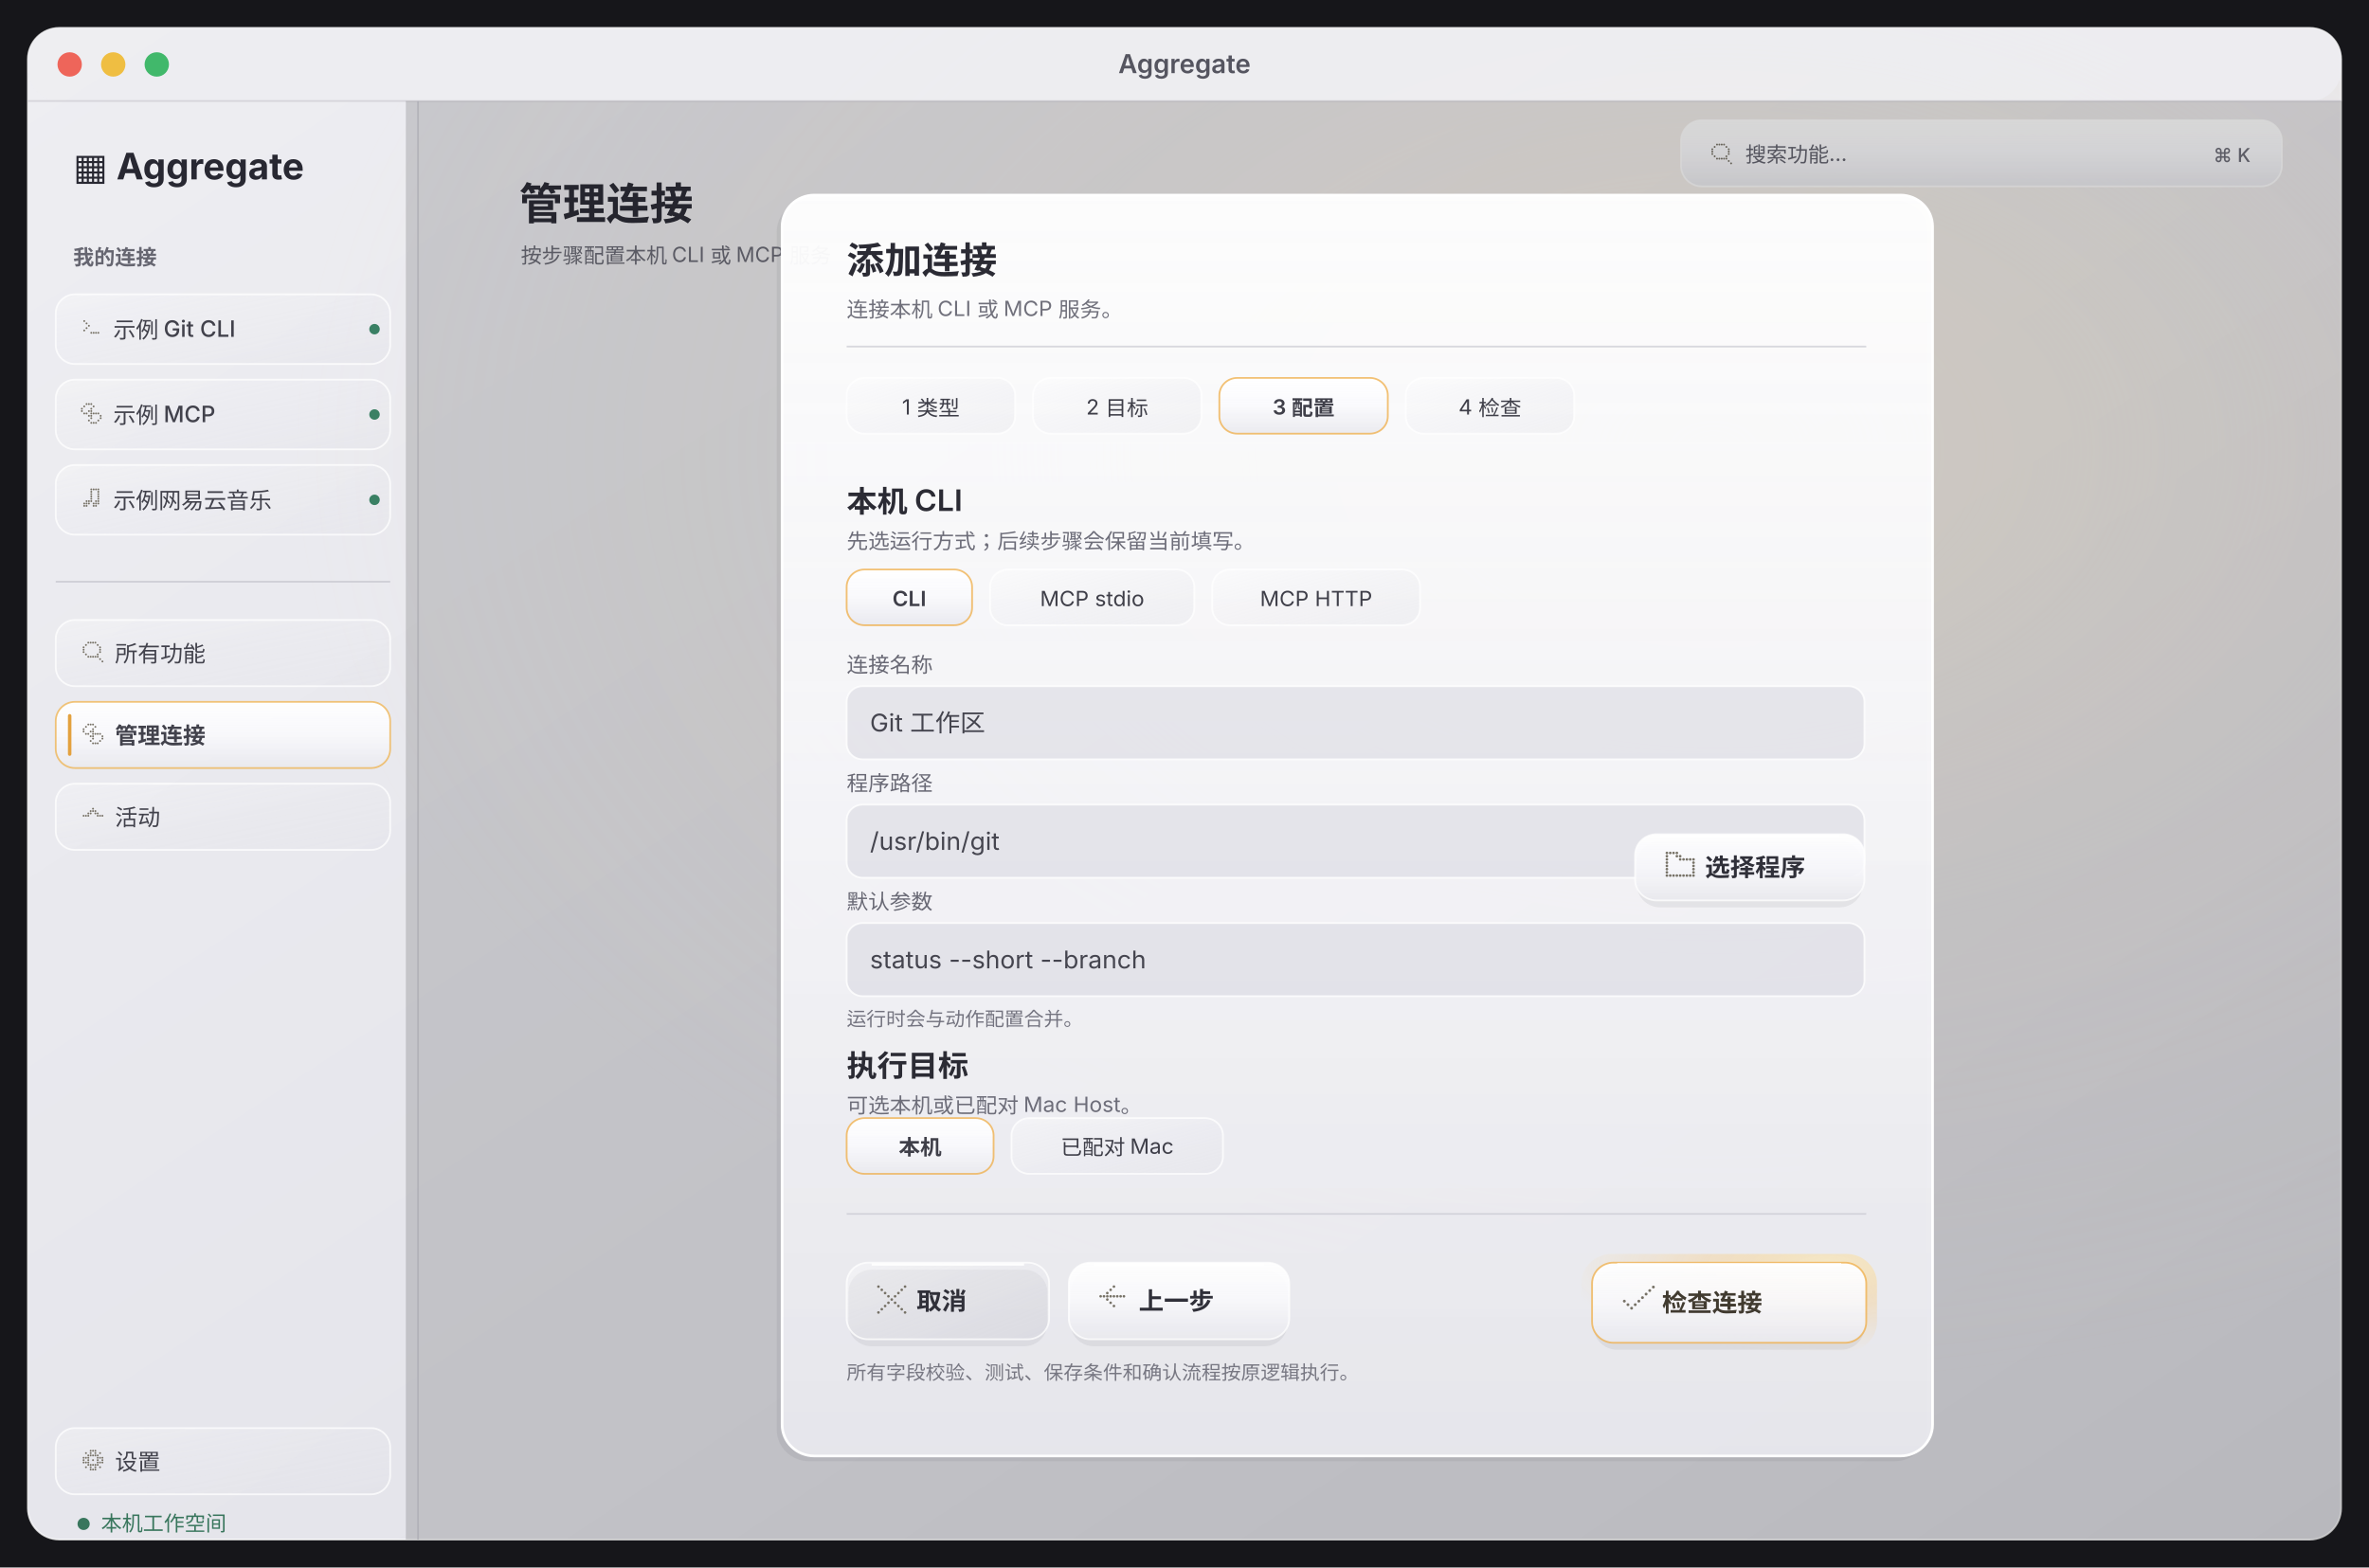
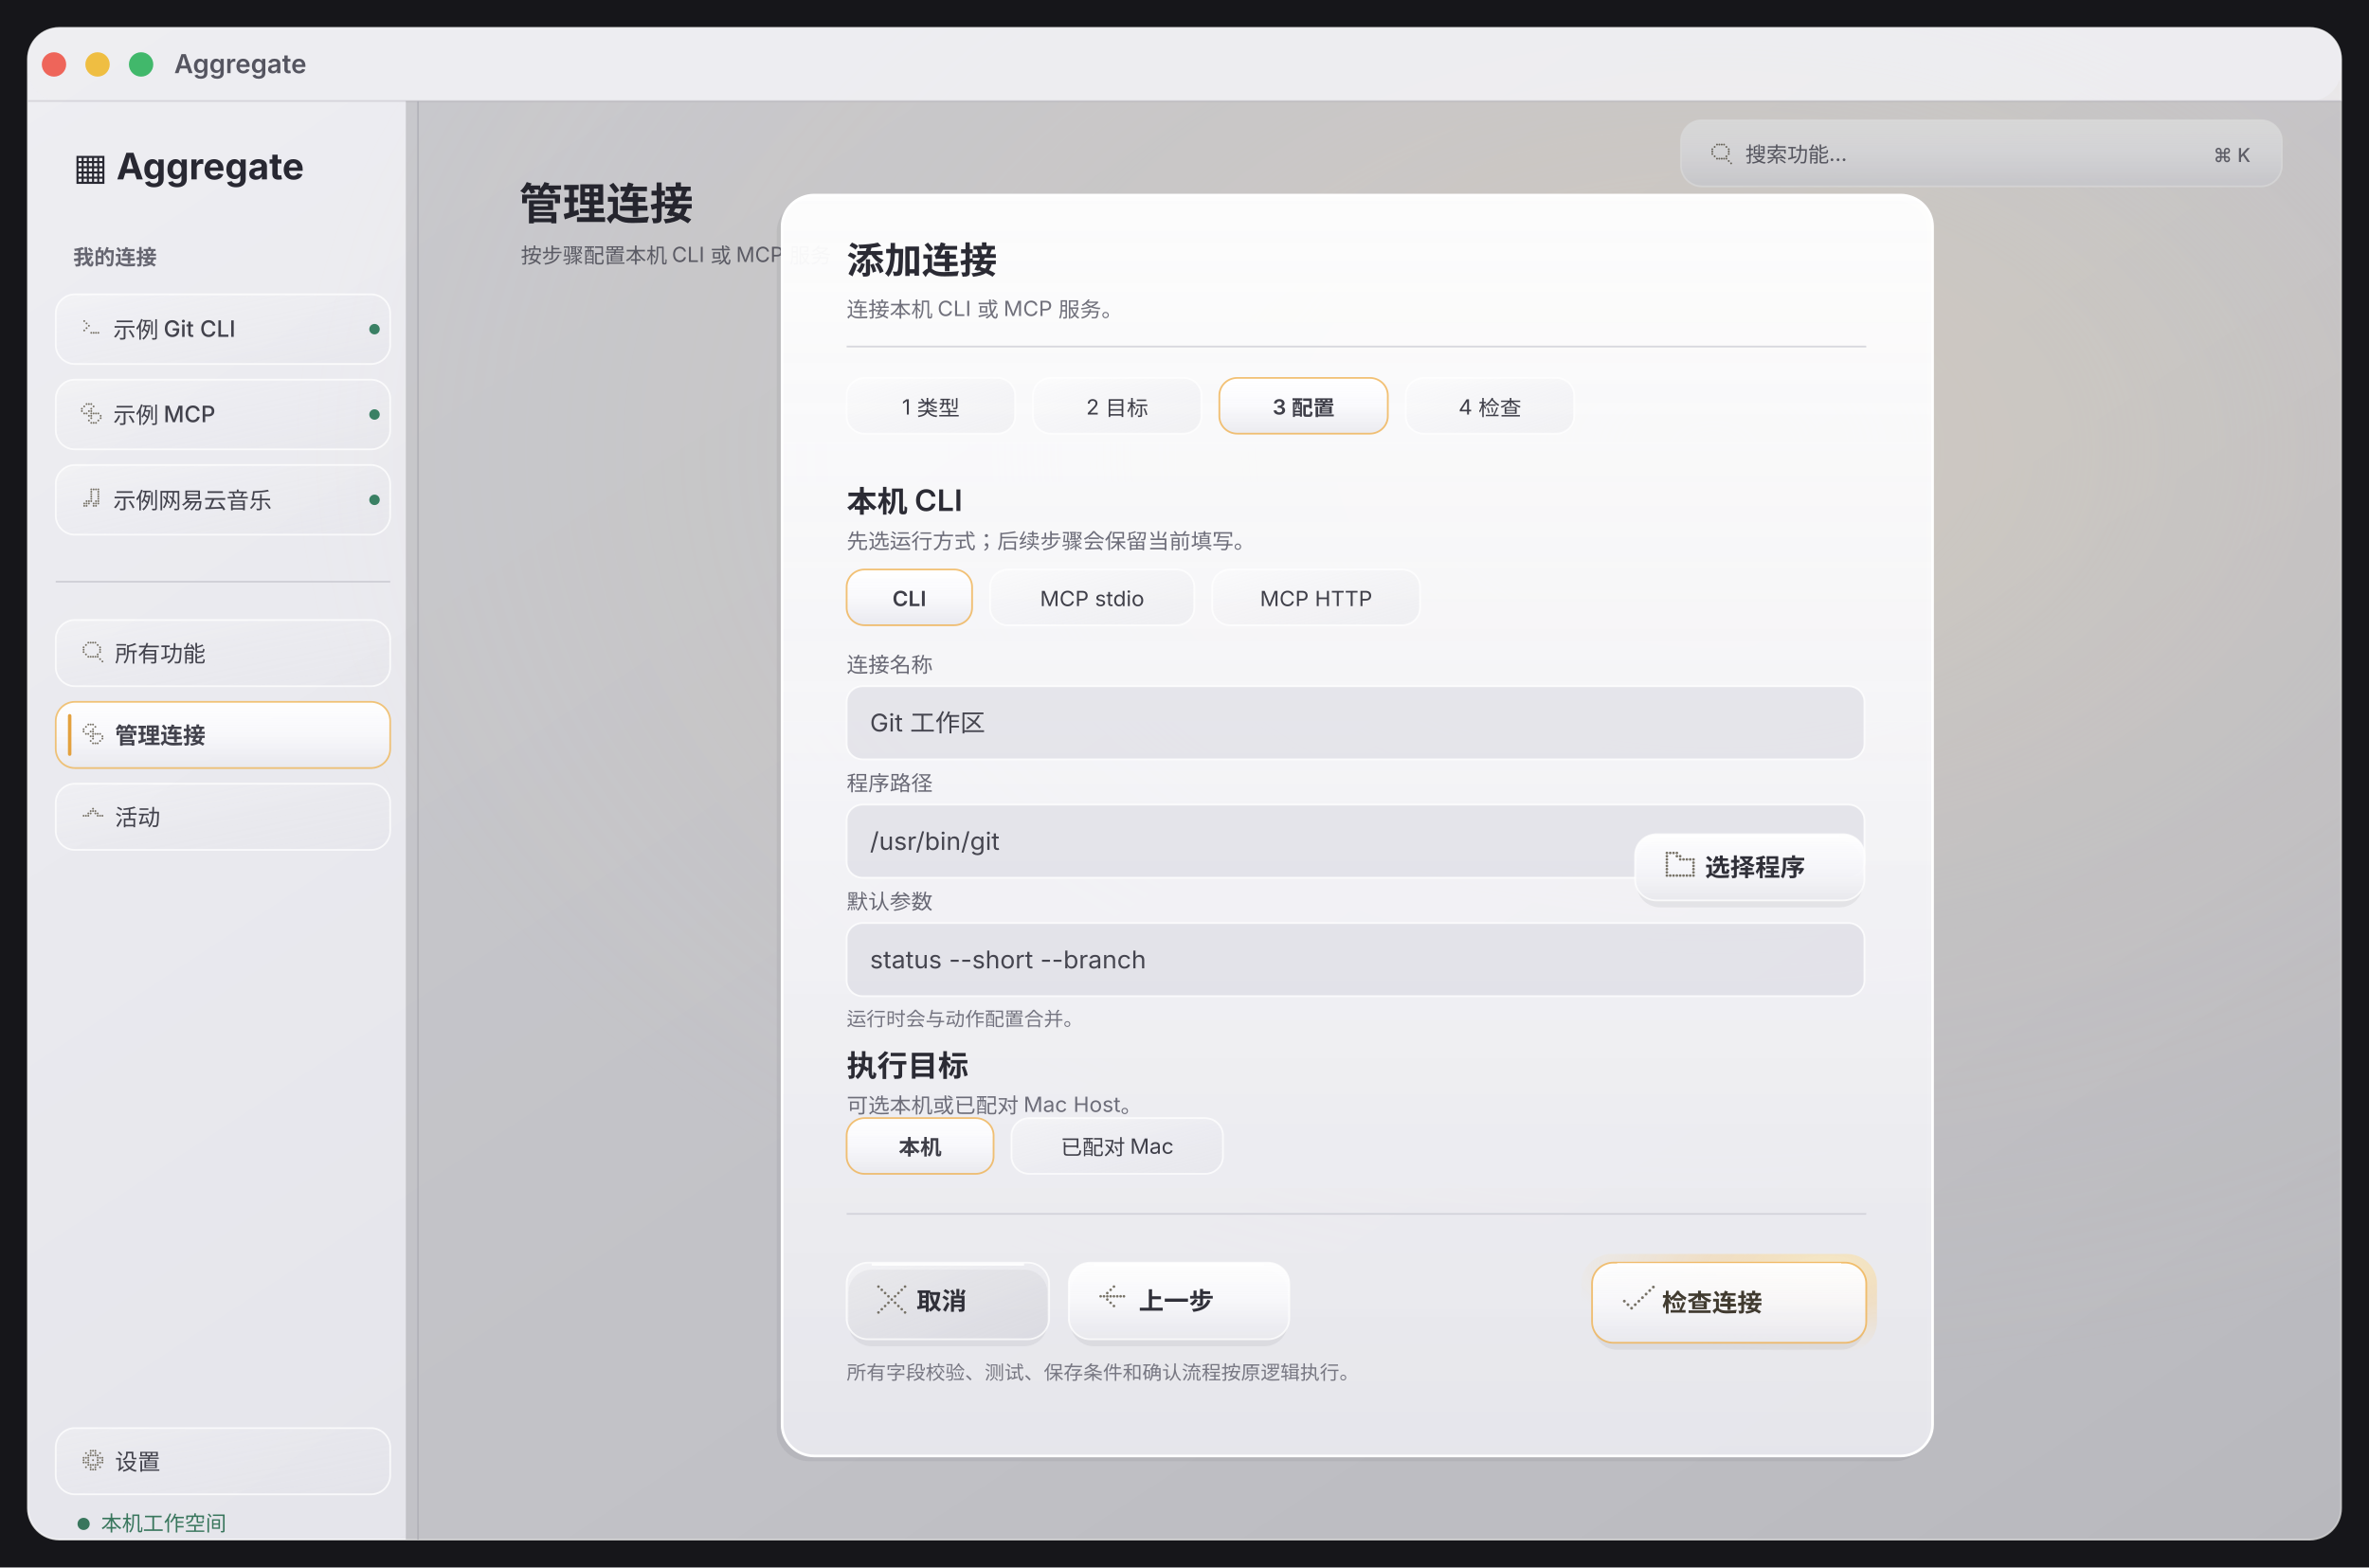
<svg xmlns="http://www.w3.org/2000/svg" width="1360" height="900" viewBox="0 0 1360 900">
  <defs>
    <linearGradient id="scene" x1="0" y1="0" x2="1" y2="1">
      <stop offset="0" stop-color="#eeeeF2" />
      <stop offset=".56" stop-color="#e5e5eb" />
      <stop offset="1" stop-color="#d9d9df" />
    </linearGradient>
    <radialGradient id="sceneWarm" cx=".73" cy=".28" r=".62">
      <stop offset="0" stop-color="#fff4dc" stop-opacity=".58" />
      <stop offset=".52" stop-color="#fff0d8" stop-opacity=".14" />
      <stop offset="1" stop-color="#fff0d8" stop-opacity="0" />
    </radialGradient>
    <linearGradient id="glass" x1="0" y1="0" x2="0" y2="1">
      <stop offset="0" stop-color="#ffffff" stop-opacity=".96" />
      <stop offset=".48" stop-color="#fafafd" stop-opacity=".90" />
      <stop offset="1" stop-color="#e9e9ee" stop-opacity=".94" />
    </linearGradient>
    <linearGradient id="quiet" x1="0" y1="0" x2="1" y2="1">
      <stop offset="0" stop-color="#ffffff" stop-opacity=".40" />
      <stop offset="1" stop-color="#dcdce4" stop-opacity=".28" />
    </linearGradient>
    <radialGradient id="warmGlow" cx=".83" cy=".12" r=".9">
      <stop offset="0" stop-color="#ffe8a5" stop-opacity=".95" />
      <stop offset=".47" stop-color="#ffbd50" stop-opacity=".45" />
      <stop offset="1" stop-color="#ffc65c" stop-opacity="0" />
    </radialGradient>
    <linearGradient id="inset" x1="0" y1="0" x2="0" y2="1">
      <stop offset="0" stop-color="#d1d1da" stop-opacity=".76" />
      <stop offset="1" stop-color="#e2e2e8" stop-opacity=".55" />
    </linearGradient>
    <linearGradient id="album" x1="0" y1="0" x2="1" y2="1">
      <stop offset="0" stop-color="#edc584" />
      <stop offset=".55" stop-color="#d48761" />
      <stop offset="1" stop-color="#806d87" />
    </linearGradient>
    <clipPath id="switchRefClip">
      <rect x="710" y="376" width="380" height="190" rx="14" />
    </clipPath>
  </defs>
  <rect width="1360" height="900" fill="#16161a" />
  <rect x="16" y="16" width="1328" height="868" rx="18" fill="url(#scene)" stroke="#ffffff" stroke-opacity=".75" />
  <rect x="16" y="16" width="1328" height="868" rx="18" fill="url(#sceneWarm)" />
  <rect x="16" y="16" width="1328" height="42" rx="18" fill="#ededf1" fill-opacity=".80" />
  <path d="M16 58H1344" stroke="#cdccd3" stroke-opacity=".72" />
-   <circle cx="40" cy="37" r="7" fill="#ee655a" />
-   <circle cx="65" cy="37" r="7" fill="#efbe42" />
-   <circle cx="90" cy="37" r="7" fill="#41b86b" />
-   <text x="680" y="42" text-anchor="middle" font-family="-apple-system,BlinkMacSystemFont,PingFang SC,sans-serif" font-size="15" font-weight="620" fill="#555560">Aggregate</text>
+   <circle cx="31" cy="37" r="7" fill="#ee655a" />
+   <circle cx="56" cy="37" r="7" fill="#efbe42" />
+   <circle cx="81" cy="37" r="7" fill="#41b86b" />
+   <text x="100" y="42" text-anchor="start" font-family="-apple-system,BlinkMacSystemFont,PingFang SC,sans-serif" font-size="15" font-weight="620" fill="#555560">Aggregate</text>
  <path d="M240 58V884" stroke="#c9c9d2" stroke-opacity=".72" />
  <text x="42" y="103" text-anchor="start" font-family="-apple-system,BlinkMacSystemFont,PingFang SC,sans-serif" font-size="21" font-weight="680" fill="#282832">▦  Aggregate</text>
  <text x="42" y="152" text-anchor="start" font-family="-apple-system,BlinkMacSystemFont,PingFang SC,sans-serif" font-size="12" font-weight="580" fill="#666671">我的连接</text>
  <rect x="32" y="169" width="192" height="40" rx="11" fill="url(#quiet)" fill-opacity="0.75" stroke="#ffffff" stroke-opacity=".75" stroke-width="1" />
  <circle cx="48.35" cy="184.35" r="0.54" fill="#6f695d" fill-opacity=".94" />
  <circle cx="49.70" cy="185.70" r="0.54" fill="#6f695d" fill-opacity=".94" />
  <circle cx="51.05" cy="187.05" r="0.54" fill="#6f695d" fill-opacity=".94" />
  <circle cx="49.70" cy="188.40" r="0.54" fill="#6f695d" fill-opacity=".94" />
  <circle cx="48.35" cy="189.75" r="0.54" fill="#6f695d" fill-opacity=".94" />
  <circle cx="52.40" cy="191.10" r="0.54" fill="#6f695d" fill-opacity=".94" />
  <circle cx="53.75" cy="191.10" r="0.54" fill="#6f695d" fill-opacity=".94" />
  <circle cx="55.10" cy="191.10" r="0.54" fill="#6f695d" fill-opacity=".94" />
  <circle cx="56.45" cy="191.10" r="0.54" fill="#6f695d" fill-opacity=".94" />
  <text x="65" y="194" text-anchor="start" font-family="-apple-system,BlinkMacSystemFont,PingFang SC,sans-serif" font-size="13" font-weight="520" fill="#42424c">示例 Git CLI</text>
  <circle cx="215" cy="189" r="3" fill="#3a8064" />
  <rect x="32" y="218" width="192" height="40" rx="11" fill="url(#quiet)" fill-opacity="0.75" stroke="#ffffff" stroke-opacity=".75" stroke-width="1" />
  <circle cx="49.70" cy="232.00" r="0.54" fill="#6f695d" fill-opacity=".94" />
  <circle cx="51.05" cy="232.00" r="0.54" fill="#6f695d" fill-opacity=".94" />
  <circle cx="52.40" cy="232.00" r="0.54" fill="#6f695d" fill-opacity=".94" />
  <circle cx="48.35" cy="233.35" r="0.54" fill="#6f695d" fill-opacity=".94" />
  <circle cx="53.75" cy="233.35" r="0.54" fill="#6f695d" fill-opacity=".94" />
  <circle cx="47.00" cy="234.70" r="0.54" fill="#6f695d" fill-opacity=".94" />
  <circle cx="52.40" cy="234.70" r="0.54" fill="#6f695d" fill-opacity=".94" />
  <circle cx="47.00" cy="236.05" r="0.54" fill="#6f695d" fill-opacity=".94" />
  <circle cx="51.05" cy="236.05" r="0.54" fill="#6f695d" fill-opacity=".94" />
  <circle cx="52.40" cy="236.05" r="0.54" fill="#6f695d" fill-opacity=".94" />
  <circle cx="48.35" cy="237.40" r="0.54" fill="#6f695d" fill-opacity=".94" />
  <circle cx="49.70" cy="237.40" r="0.54" fill="#6f695d" fill-opacity=".94" />
  <circle cx="52.40" cy="237.40" r="0.54" fill="#6f695d" fill-opacity=".94" />
  <circle cx="53.75" cy="237.40" r="0.54" fill="#6f695d" fill-opacity=".94" />
  <circle cx="55.10" cy="237.40" r="0.54" fill="#6f695d" fill-opacity=".94" />
  <circle cx="56.45" cy="237.40" r="0.54" fill="#6f695d" fill-opacity=".94" />
  <circle cx="51.05" cy="238.75" r="0.54" fill="#6f695d" fill-opacity=".94" />
  <circle cx="52.40" cy="238.75" r="0.54" fill="#6f695d" fill-opacity=".94" />
  <circle cx="57.80" cy="238.75" r="0.54" fill="#6f695d" fill-opacity=".94" />
  <circle cx="52.40" cy="240.10" r="0.54" fill="#6f695d" fill-opacity=".94" />
  <circle cx="57.80" cy="240.10" r="0.54" fill="#6f695d" fill-opacity=".94" />
  <circle cx="51.05" cy="241.45" r="0.54" fill="#6f695d" fill-opacity=".94" />
  <circle cx="56.45" cy="241.45" r="0.54" fill="#6f695d" fill-opacity=".94" />
  <circle cx="52.40" cy="242.80" r="0.54" fill="#6f695d" fill-opacity=".94" />
  <circle cx="53.75" cy="242.80" r="0.54" fill="#6f695d" fill-opacity=".94" />
  <circle cx="55.10" cy="242.80" r="0.54" fill="#6f695d" fill-opacity=".94" />
  <text x="65" y="243" text-anchor="start" font-family="-apple-system,BlinkMacSystemFont,PingFang SC,sans-serif" font-size="13" font-weight="520" fill="#42424c">示例 MCP</text>
  <circle cx="215" cy="238" r="3" fill="#3a8064" />
  <rect x="32" y="267" width="192" height="40" rx="11" fill="url(#quiet)" fill-opacity="0.75" stroke="#ffffff" stroke-opacity=".75" stroke-width="1" />
  <circle cx="52.40" cy="281.00" r="0.54" fill="#6f695d" fill-opacity=".94" />
  <circle cx="53.75" cy="281.00" r="0.54" fill="#6f695d" fill-opacity=".94" />
  <circle cx="55.10" cy="281.00" r="0.54" fill="#6f695d" fill-opacity=".94" />
  <circle cx="56.45" cy="281.00" r="0.54" fill="#6f695d" fill-opacity=".94" />
  <circle cx="52.40" cy="282.35" r="0.54" fill="#6f695d" fill-opacity=".94" />
  <circle cx="56.45" cy="282.35" r="0.54" fill="#6f695d" fill-opacity=".94" />
  <circle cx="52.40" cy="283.70" r="0.54" fill="#6f695d" fill-opacity=".94" />
  <circle cx="56.45" cy="283.70" r="0.54" fill="#6f695d" fill-opacity=".94" />
  <circle cx="52.40" cy="285.05" r="0.54" fill="#6f695d" fill-opacity=".94" />
  <circle cx="56.45" cy="285.05" r="0.54" fill="#6f695d" fill-opacity=".94" />
  <circle cx="52.40" cy="286.40" r="0.54" fill="#6f695d" fill-opacity=".94" />
  <circle cx="56.45" cy="286.40" r="0.54" fill="#6f695d" fill-opacity=".94" />
  <circle cx="49.70" cy="287.75" r="0.54" fill="#6f695d" fill-opacity=".94" />
  <circle cx="51.05" cy="287.75" r="0.54" fill="#6f695d" fill-opacity=".94" />
  <circle cx="52.40" cy="287.75" r="0.54" fill="#6f695d" fill-opacity=".94" />
  <circle cx="55.10" cy="287.75" r="0.54" fill="#6f695d" fill-opacity=".94" />
  <circle cx="56.45" cy="287.75" r="0.54" fill="#6f695d" fill-opacity=".94" />
  <circle cx="48.35" cy="289.10" r="0.54" fill="#6f695d" fill-opacity=".94" />
  <circle cx="49.70" cy="289.10" r="0.54" fill="#6f695d" fill-opacity=".94" />
  <circle cx="51.05" cy="289.10" r="0.54" fill="#6f695d" fill-opacity=".94" />
  <circle cx="53.75" cy="289.10" r="0.54" fill="#6f695d" fill-opacity=".94" />
  <circle cx="55.10" cy="289.10" r="0.54" fill="#6f695d" fill-opacity=".94" />
  <circle cx="56.45" cy="289.10" r="0.54" fill="#6f695d" fill-opacity=".94" />
  <circle cx="48.35" cy="290.45" r="0.54" fill="#6f695d" fill-opacity=".94" />
  <circle cx="49.70" cy="290.45" r="0.54" fill="#6f695d" fill-opacity=".94" />
  <circle cx="53.75" cy="290.45" r="0.54" fill="#6f695d" fill-opacity=".94" />
  <circle cx="55.10" cy="290.45" r="0.54" fill="#6f695d" fill-opacity=".94" />
  <text x="65" y="292" text-anchor="start" font-family="-apple-system,BlinkMacSystemFont,PingFang SC,sans-serif" font-size="13" font-weight="520" fill="#42424c">示例网易云音乐</text>
  <circle cx="215" cy="287" r="3" fill="#3a8064" />
  <path d="M32 334H224" stroke="#c6c6cf" stroke-opacity=".8" />
  <rect x="32" y="356" width="192" height="38" rx="11" fill="url(#quiet)" fill-opacity="0.6" stroke="#ffffff" stroke-opacity=".75" stroke-width="1" />
  <circle cx="50.70" cy="369.00" r="0.54" fill="#6f695d" fill-opacity=".94" />
  <circle cx="52.05" cy="369.00" r="0.54" fill="#6f695d" fill-opacity=".94" />
  <circle cx="53.40" cy="369.00" r="0.54" fill="#6f695d" fill-opacity=".94" />
  <circle cx="54.75" cy="369.00" r="0.54" fill="#6f695d" fill-opacity=".94" />
  <circle cx="49.35" cy="370.35" r="0.54" fill="#6f695d" fill-opacity=".94" />
  <circle cx="56.10" cy="370.35" r="0.54" fill="#6f695d" fill-opacity=".94" />
  <circle cx="48.00" cy="371.70" r="0.54" fill="#6f695d" fill-opacity=".94" />
  <circle cx="57.45" cy="371.70" r="0.54" fill="#6f695d" fill-opacity=".94" />
  <circle cx="48.00" cy="373.05" r="0.54" fill="#6f695d" fill-opacity=".94" />
  <circle cx="57.45" cy="373.05" r="0.54" fill="#6f695d" fill-opacity=".94" />
  <circle cx="48.00" cy="374.40" r="0.54" fill="#6f695d" fill-opacity=".94" />
  <circle cx="57.45" cy="374.40" r="0.54" fill="#6f695d" fill-opacity=".94" />
  <circle cx="49.35" cy="375.75" r="0.54" fill="#6f695d" fill-opacity=".94" />
  <circle cx="56.10" cy="375.75" r="0.54" fill="#6f695d" fill-opacity=".94" />
  <circle cx="50.70" cy="377.10" r="0.54" fill="#6f695d" fill-opacity=".94" />
  <circle cx="52.05" cy="377.10" r="0.54" fill="#6f695d" fill-opacity=".94" />
  <circle cx="53.40" cy="377.10" r="0.54" fill="#6f695d" fill-opacity=".94" />
  <circle cx="54.75" cy="377.10" r="0.54" fill="#6f695d" fill-opacity=".94" />
  <circle cx="56.10" cy="377.10" r="0.54" fill="#6f695d" fill-opacity=".94" />
  <circle cx="57.45" cy="378.45" r="0.54" fill="#6f695d" fill-opacity=".94" />
  <circle cx="58.80" cy="379.80" r="0.54" fill="#6f695d" fill-opacity=".94" />
  <text x="66" y="380" text-anchor="start" font-family="-apple-system,BlinkMacSystemFont,PingFang SC,sans-serif" font-size="13" font-weight="450" fill="#42424c">所有功能</text>
  <rect x="32" y="403" width="192" height="38" rx="11" fill="url(#glass)" fill-opacity="1" stroke="#efb24f" stroke-opacity=".75" stroke-width="1" />
  <rect x="39" y="410" width="2" height="24" rx="1" fill="#e3a13e" />
  <circle cx="50.70" cy="416.00" r="0.54" fill="#6f695d" fill-opacity=".94" />
  <circle cx="52.05" cy="416.00" r="0.54" fill="#6f695d" fill-opacity=".94" />
  <circle cx="53.40" cy="416.00" r="0.54" fill="#6f695d" fill-opacity=".94" />
  <circle cx="49.35" cy="417.35" r="0.54" fill="#6f695d" fill-opacity=".94" />
  <circle cx="54.75" cy="417.35" r="0.54" fill="#6f695d" fill-opacity=".94" />
  <circle cx="48.00" cy="418.70" r="0.54" fill="#6f695d" fill-opacity=".94" />
  <circle cx="53.40" cy="418.70" r="0.54" fill="#6f695d" fill-opacity=".94" />
  <circle cx="48.00" cy="420.05" r="0.54" fill="#6f695d" fill-opacity=".94" />
  <circle cx="52.05" cy="420.05" r="0.54" fill="#6f695d" fill-opacity=".94" />
  <circle cx="53.40" cy="420.05" r="0.54" fill="#6f695d" fill-opacity=".94" />
  <circle cx="49.35" cy="421.40" r="0.54" fill="#6f695d" fill-opacity=".94" />
  <circle cx="50.70" cy="421.40" r="0.54" fill="#6f695d" fill-opacity=".94" />
  <circle cx="53.40" cy="421.40" r="0.54" fill="#6f695d" fill-opacity=".94" />
  <circle cx="54.75" cy="421.40" r="0.54" fill="#6f695d" fill-opacity=".94" />
  <circle cx="56.10" cy="421.40" r="0.54" fill="#6f695d" fill-opacity=".94" />
  <circle cx="57.45" cy="421.40" r="0.54" fill="#6f695d" fill-opacity=".94" />
  <circle cx="52.05" cy="422.75" r="0.54" fill="#6f695d" fill-opacity=".94" />
  <circle cx="53.40" cy="422.75" r="0.54" fill="#6f695d" fill-opacity=".94" />
  <circle cx="58.80" cy="422.75" r="0.54" fill="#6f695d" fill-opacity=".94" />
  <circle cx="53.40" cy="424.10" r="0.54" fill="#6f695d" fill-opacity=".94" />
  <circle cx="58.80" cy="424.10" r="0.54" fill="#6f695d" fill-opacity=".94" />
  <circle cx="52.05" cy="425.45" r="0.54" fill="#6f695d" fill-opacity=".94" />
  <circle cx="57.45" cy="425.45" r="0.54" fill="#6f695d" fill-opacity=".94" />
  <circle cx="53.40" cy="426.80" r="0.54" fill="#6f695d" fill-opacity=".94" />
  <circle cx="54.75" cy="426.80" r="0.54" fill="#6f695d" fill-opacity=".94" />
  <circle cx="56.10" cy="426.80" r="0.54" fill="#6f695d" fill-opacity=".94" />
  <text x="66" y="427" text-anchor="start" font-family="-apple-system,BlinkMacSystemFont,PingFang SC,sans-serif" font-size="13" font-weight="550" fill="#42424c">管理连接</text>
  <rect x="32" y="450" width="192" height="38" rx="11" fill="url(#quiet)" fill-opacity="0.6" stroke="#ffffff" stroke-opacity=".75" stroke-width="1" />
  <circle cx="53.40" cy="464.35" r="0.54" fill="#6f695d" fill-opacity=".94" />
  <circle cx="52.05" cy="465.70" r="0.54" fill="#6f695d" fill-opacity=".94" />
  <circle cx="53.40" cy="465.70" r="0.54" fill="#6f695d" fill-opacity=".94" />
  <circle cx="54.75" cy="465.70" r="0.54" fill="#6f695d" fill-opacity=".94" />
  <circle cx="50.70" cy="467.05" r="0.54" fill="#6f695d" fill-opacity=".94" />
  <circle cx="52.05" cy="467.05" r="0.54" fill="#6f695d" fill-opacity=".94" />
  <circle cx="54.75" cy="467.05" r="0.54" fill="#6f695d" fill-opacity=".94" />
  <circle cx="56.10" cy="467.05" r="0.54" fill="#6f695d" fill-opacity=".94" />
  <circle cx="48.00" cy="468.40" r="0.54" fill="#6f695d" fill-opacity=".94" />
  <circle cx="49.35" cy="468.40" r="0.54" fill="#6f695d" fill-opacity=".94" />
  <circle cx="50.70" cy="468.40" r="0.54" fill="#6f695d" fill-opacity=".94" />
  <circle cx="56.10" cy="468.40" r="0.54" fill="#6f695d" fill-opacity=".94" />
  <circle cx="57.45" cy="468.40" r="0.54" fill="#6f695d" fill-opacity=".94" />
  <circle cx="58.80" cy="468.40" r="0.54" fill="#6f695d" fill-opacity=".94" />
  <text x="66" y="474" text-anchor="start" font-family="-apple-system,BlinkMacSystemFont,PingFang SC,sans-serif" font-size="13" font-weight="450" fill="#42424c">活动</text>
  <rect x="32" y="820" width="192" height="38" rx="11" fill="url(#quiet)" fill-opacity="0.6" stroke="#ffffff" stroke-opacity=".75" stroke-width="1" />
  <circle cx="52.05" cy="833.00" r="0.54" fill="#6f695d" fill-opacity=".94" />
  <circle cx="53.40" cy="833.00" r="0.54" fill="#6f695d" fill-opacity=".94" />
  <circle cx="54.75" cy="833.00" r="0.54" fill="#6f695d" fill-opacity=".94" />
  <circle cx="49.35" cy="834.35" r="0.54" fill="#6f695d" fill-opacity=".94" />
  <circle cx="52.05" cy="834.35" r="0.54" fill="#6f695d" fill-opacity=".94" />
  <circle cx="54.75" cy="834.35" r="0.54" fill="#6f695d" fill-opacity=".94" />
  <circle cx="57.45" cy="834.35" r="0.54" fill="#6f695d" fill-opacity=".94" />
  <circle cx="50.70" cy="835.70" r="0.54" fill="#6f695d" fill-opacity=".94" />
  <circle cx="52.05" cy="835.70" r="0.54" fill="#6f695d" fill-opacity=".94" />
  <circle cx="53.40" cy="835.70" r="0.54" fill="#6f695d" fill-opacity=".94" />
  <circle cx="54.75" cy="835.70" r="0.54" fill="#6f695d" fill-opacity=".94" />
  <circle cx="56.10" cy="835.70" r="0.54" fill="#6f695d" fill-opacity=".94" />
  <circle cx="48.00" cy="837.05" r="0.54" fill="#6f695d" fill-opacity=".94" />
  <circle cx="49.35" cy="837.05" r="0.54" fill="#6f695d" fill-opacity=".94" />
  <circle cx="50.70" cy="837.05" r="0.54" fill="#6f695d" fill-opacity=".94" />
  <circle cx="56.10" cy="837.05" r="0.54" fill="#6f695d" fill-opacity=".94" />
  <circle cx="57.45" cy="837.05" r="0.54" fill="#6f695d" fill-opacity=".94" />
  <circle cx="58.80" cy="837.05" r="0.54" fill="#6f695d" fill-opacity=".94" />
  <circle cx="48.00" cy="838.40" r="0.54" fill="#6f695d" fill-opacity=".94" />
  <circle cx="50.70" cy="838.40" r="0.54" fill="#6f695d" fill-opacity=".94" />
  <circle cx="53.40" cy="838.40" r="0.54" fill="#6f695d" fill-opacity=".94" />
  <circle cx="56.10" cy="838.40" r="0.54" fill="#6f695d" fill-opacity=".94" />
  <circle cx="58.80" cy="838.40" r="0.54" fill="#6f695d" fill-opacity=".94" />
  <circle cx="48.00" cy="839.75" r="0.54" fill="#6f695d" fill-opacity=".94" />
  <circle cx="49.35" cy="839.75" r="0.54" fill="#6f695d" fill-opacity=".94" />
  <circle cx="50.70" cy="839.75" r="0.54" fill="#6f695d" fill-opacity=".94" />
  <circle cx="56.10" cy="839.75" r="0.54" fill="#6f695d" fill-opacity=".94" />
  <circle cx="57.45" cy="839.75" r="0.54" fill="#6f695d" fill-opacity=".94" />
  <circle cx="58.80" cy="839.75" r="0.54" fill="#6f695d" fill-opacity=".94" />
  <circle cx="50.70" cy="841.10" r="0.54" fill="#6f695d" fill-opacity=".94" />
  <circle cx="52.05" cy="841.10" r="0.54" fill="#6f695d" fill-opacity=".94" />
  <circle cx="53.40" cy="841.10" r="0.54" fill="#6f695d" fill-opacity=".94" />
  <circle cx="54.75" cy="841.10" r="0.54" fill="#6f695d" fill-opacity=".94" />
  <circle cx="56.10" cy="841.10" r="0.54" fill="#6f695d" fill-opacity=".94" />
  <circle cx="49.35" cy="842.45" r="0.54" fill="#6f695d" fill-opacity=".94" />
  <circle cx="52.05" cy="842.45" r="0.54" fill="#6f695d" fill-opacity=".94" />
  <circle cx="54.75" cy="842.45" r="0.54" fill="#6f695d" fill-opacity=".94" />
  <circle cx="57.45" cy="842.45" r="0.54" fill="#6f695d" fill-opacity=".94" />
  <circle cx="52.05" cy="843.80" r="0.54" fill="#6f695d" fill-opacity=".94" />
  <circle cx="53.40" cy="843.80" r="0.54" fill="#6f695d" fill-opacity=".94" />
  <circle cx="54.75" cy="843.80" r="0.54" fill="#6f695d" fill-opacity=".94" />
  <text x="66" y="844" text-anchor="start" font-family="-apple-system,BlinkMacSystemFont,PingFang SC,sans-serif" font-size="13" font-weight="450" fill="#42424c">设置</text>
  <circle cx="48" cy="875" r="3.5" fill="#39765d" />
  <text x="58" y="879" text-anchor="start" font-family="-apple-system,BlinkMacSystemFont,PingFang SC,sans-serif" font-size="12" font-weight="540" fill="#39765d">本机工作空间</text>
  <rect x="965" y="69" width="345" height="38" rx="12" fill="url(#glass)" fill-opacity="1" stroke="#ffffff" stroke-opacity=".75" stroke-width="1" />
  <circle cx="985.70" cy="83.00" r="0.54" fill="#6f695d" fill-opacity=".94" />
  <circle cx="987.05" cy="83.00" r="0.54" fill="#6f695d" fill-opacity=".94" />
  <circle cx="988.40" cy="83.00" r="0.54" fill="#6f695d" fill-opacity=".94" />
  <circle cx="989.75" cy="83.00" r="0.54" fill="#6f695d" fill-opacity=".94" />
  <circle cx="984.35" cy="84.35" r="0.54" fill="#6f695d" fill-opacity=".94" />
  <circle cx="991.10" cy="84.35" r="0.54" fill="#6f695d" fill-opacity=".94" />
  <circle cx="983.00" cy="85.70" r="0.54" fill="#6f695d" fill-opacity=".94" />
  <circle cx="992.45" cy="85.70" r="0.54" fill="#6f695d" fill-opacity=".94" />
  <circle cx="983.00" cy="87.05" r="0.54" fill="#6f695d" fill-opacity=".94" />
  <circle cx="992.45" cy="87.05" r="0.54" fill="#6f695d" fill-opacity=".94" />
  <circle cx="983.00" cy="88.40" r="0.54" fill="#6f695d" fill-opacity=".94" />
  <circle cx="992.45" cy="88.40" r="0.54" fill="#6f695d" fill-opacity=".94" />
  <circle cx="984.35" cy="89.75" r="0.54" fill="#6f695d" fill-opacity=".94" />
  <circle cx="991.10" cy="89.75" r="0.54" fill="#6f695d" fill-opacity=".94" />
  <circle cx="985.70" cy="91.10" r="0.54" fill="#6f695d" fill-opacity=".94" />
  <circle cx="987.05" cy="91.10" r="0.54" fill="#6f695d" fill-opacity=".94" />
  <circle cx="988.40" cy="91.10" r="0.54" fill="#6f695d" fill-opacity=".94" />
  <circle cx="989.75" cy="91.10" r="0.54" fill="#6f695d" fill-opacity=".94" />
  <circle cx="991.10" cy="91.10" r="0.54" fill="#6f695d" fill-opacity=".94" />
  <circle cx="992.45" cy="92.45" r="0.54" fill="#6f695d" fill-opacity=".94" />
  <circle cx="993.80" cy="93.80" r="0.54" fill="#6f695d" fill-opacity=".94" />
  <text x="1002" y="93" text-anchor="start" font-family="-apple-system,BlinkMacSystemFont,PingFang SC,sans-serif" font-size="12" font-weight="420" fill="#62626d">搜索功能…</text>
  <text x="1292" y="93" text-anchor="end" font-family="-apple-system,BlinkMacSystemFont,PingFang SC,sans-serif" font-size="11" font-weight="500" fill="#6a6a75">⌘ K</text>
  <text x="298" y="126" text-anchor="start" font-family="-apple-system,BlinkMacSystemFont,PingFang SC,sans-serif" font-size="25" font-weight="680" fill="#282832">管理连接</text>
  <text x="299" y="151" text-anchor="start" font-family="-apple-system,BlinkMacSystemFont,PingFang SC,sans-serif" font-size="12" font-weight="420" fill="#686873">按步骤配置本机 CLI 或 MCP 服务</text>
  <g transform="matrix(1.028713 0 0 1 -37.574 0)">
    <rect x="263" y="58" width="1081" height="826" fill="#18181d" fill-opacity=".17" />
    <rect x="470" y="115" width="642" height="724" rx="18" fill="#686570" fill-opacity=".12" />
    <rect x="473" y="112" width="642" height="724" rx="18" fill="url(#glass)" stroke="#ffffff" stroke-width="1.5" />
    <text x="509" y="157" text-anchor="start" font-family="-apple-system,BlinkMacSystemFont,PingFang SC,sans-serif" font-size="21" font-weight="660" fill="#2b2b34">添加连接</text>
    <text x="509" y="182" text-anchor="start" font-family="-apple-system,BlinkMacSystemFont,PingFang SC,sans-serif" font-size="12" font-weight="420" fill="#70707b">连接本机 CLI 或 MCP 服务。</text>
    <path d="M509 199H1078" fill="none" stroke="#c9c9d2" stroke-opacity=".7" stroke-width="1" />
    <rect x="509" y="217" width="94" height="32" rx="10" fill="url(#quiet)" fill-opacity="1" stroke="#ffffff" stroke-opacity=".75" stroke-width="1" />
    <text x="556.0" y="238" text-anchor="middle" font-family="-apple-system,BlinkMacSystemFont,PingFang SC,sans-serif" font-size="12" font-weight="430" fill="#3f3f49">1  类型</text>
    <rect x="613" y="217" width="94" height="32" rx="10" fill="url(#quiet)" fill-opacity="1" stroke="#ffffff" stroke-opacity=".75" stroke-width="1" />
    <text x="660.0" y="238" text-anchor="middle" font-family="-apple-system,BlinkMacSystemFont,PingFang SC,sans-serif" font-size="12" font-weight="430" fill="#3f3f49">2  目标</text>
    <rect x="717" y="217" width="94" height="32" rx="10" fill="url(#glass)" fill-opacity="1" stroke="#efad49" stroke-opacity=".75" stroke-width="1" />
    <text x="764.0" y="238" text-anchor="middle" font-family="-apple-system,BlinkMacSystemFont,PingFang SC,sans-serif" font-size="12" font-weight="570" fill="#3f3f49">3  配置</text>
    <rect x="821" y="217" width="94" height="32" rx="10" fill="url(#quiet)" fill-opacity="1" stroke="#ffffff" stroke-opacity=".75" stroke-width="1" />
    <text x="868.0" y="238" text-anchor="middle" font-family="-apple-system,BlinkMacSystemFont,PingFang SC,sans-serif" font-size="12" font-weight="430" fill="#3f3f49">4  检查</text>
    <text x="509" y="294" text-anchor="start" font-family="-apple-system,BlinkMacSystemFont,PingFang SC,sans-serif" font-size="17" font-weight="640" fill="#2b2b34">本机 CLI</text>
    <text x="509" y="315" text-anchor="start" font-family="-apple-system,BlinkMacSystemFont,PingFang SC,sans-serif" font-size="12" font-weight="400" fill="#6d6d79">先选运行方式；后续步骤会保留当前填写。</text>
    <rect x="509" y="327" width="70" height="32" rx="10" fill="url(#glass)" fill-opacity="1" stroke="#efad49" stroke-opacity=".75" stroke-width="1" />
    <text x="544.0" y="348" text-anchor="middle" font-family="-apple-system,BlinkMacSystemFont,PingFang SC,sans-serif" font-size="12" font-weight="570" fill="#3f3f49">CLI</text>
    <rect x="589" y="327" width="114" height="32" rx="10" fill="url(#quiet)" fill-opacity="1" stroke="#ffffff" stroke-opacity=".75" stroke-width="1" />
    <text x="646.0" y="348" text-anchor="middle" font-family="-apple-system,BlinkMacSystemFont,PingFang SC,sans-serif" font-size="12" font-weight="430" fill="#3f3f49">MCP stdio</text>
    <rect x="713" y="327" width="116" height="32" rx="10" fill="url(#quiet)" fill-opacity="1" stroke="#ffffff" stroke-opacity=".75" stroke-width="1" />
    <text x="771.0" y="348" text-anchor="middle" font-family="-apple-system,BlinkMacSystemFont,PingFang SC,sans-serif" font-size="12" font-weight="430" fill="#3f3f49">MCP HTTP</text>
    <text x="509" y="386" text-anchor="start" font-family="-apple-system,BlinkMacSystemFont,PingFang SC,sans-serif" font-size="12" font-weight="520" fill="#696975">连接名称</text>
    <rect x="509" y="394" width="568" height="42" rx="9" fill="#d9d9e1" fill-opacity=".56" stroke="#ffffff" stroke-opacity=".8" />
    <text x="522" y="420.0" text-anchor="start" font-family="-apple-system,BlinkMacSystemFont,PingFang SC,sans-serif" font-size="14" font-weight="420" fill="#45454f">Git 工作区</text>
    <text x="509" y="454" text-anchor="start" font-family="-apple-system,BlinkMacSystemFont,PingFang SC,sans-serif" font-size="12" font-weight="520" fill="#696975">程序路径</text>
    <rect x="509" y="462" width="568" height="42" rx="9" fill="#d9d9e1" fill-opacity=".56" stroke="#ffffff" stroke-opacity=".8" />
    <text x="522" y="488.0" text-anchor="start" font-family="-apple-system,BlinkMacSystemFont,PingFang SC,sans-serif" font-size="14" font-weight="420" fill="#45454f">/usr/bin/git</text>
    <rect x="950" y="483" width="126" height="38" rx="13" fill="#706d78" fill-opacity=".11" />
    <rect x="949" y="479" width="128" height="38" rx="12" fill="url(#glass)" fill-opacity="1" stroke="#ffffff" stroke-opacity=".75" stroke-width="1" />
    <path d="M963 480H1063" stroke="#ffffff" stroke-opacity=".95" stroke-width="1.4" />
    <circle cx="966.75" cy="489.75" r="0.74" fill="#6f695d" fill-opacity=".94" />
    <circle cx="968.61" cy="489.75" r="0.74" fill="#6f695d" fill-opacity=".94" />
    <circle cx="970.46" cy="489.75" r="0.74" fill="#6f695d" fill-opacity=".94" />
    <circle cx="972.32" cy="489.75" r="0.74" fill="#6f695d" fill-opacity=".94" />
    <circle cx="966.75" cy="491.61" r="0.74" fill="#6f695d" fill-opacity=".94" />
    <circle cx="972.32" cy="491.61" r="0.74" fill="#6f695d" fill-opacity=".94" />
    <circle cx="974.17" cy="491.61" r="0.74" fill="#6f695d" fill-opacity=".94" />
    <circle cx="966.75" cy="493.46" r="0.74" fill="#6f695d" fill-opacity=".94" />
    <circle cx="974.17" cy="493.46" r="0.74" fill="#6f695d" fill-opacity=".94" />
    <circle cx="976.03" cy="493.46" r="0.74" fill="#6f695d" fill-opacity=".94" />
    <circle cx="977.89" cy="493.46" r="0.74" fill="#6f695d" fill-opacity=".94" />
    <circle cx="979.74" cy="493.46" r="0.74" fill="#6f695d" fill-opacity=".94" />
    <circle cx="981.60" cy="493.46" r="0.74" fill="#6f695d" fill-opacity=".94" />
    <circle cx="966.75" cy="495.32" r="0.74" fill="#6f695d" fill-opacity=".94" />
    <circle cx="981.60" cy="495.32" r="0.74" fill="#6f695d" fill-opacity=".94" />
    <circle cx="966.75" cy="497.18" r="0.74" fill="#6f695d" fill-opacity=".94" />
    <circle cx="981.60" cy="497.18" r="0.74" fill="#6f695d" fill-opacity=".94" />
    <circle cx="966.75" cy="499.03" r="0.74" fill="#6f695d" fill-opacity=".94" />
    <circle cx="981.60" cy="499.03" r="0.74" fill="#6f695d" fill-opacity=".94" />
    <circle cx="966.75" cy="500.89" r="0.74" fill="#6f695d" fill-opacity=".94" />
    <circle cx="981.60" cy="500.89" r="0.74" fill="#6f695d" fill-opacity=".94" />
    <circle cx="966.75" cy="502.74" r="0.74" fill="#6f695d" fill-opacity=".94" />
    <circle cx="968.61" cy="502.74" r="0.74" fill="#6f695d" fill-opacity=".94" />
    <circle cx="970.46" cy="502.74" r="0.74" fill="#6f695d" fill-opacity=".94" />
    <circle cx="972.32" cy="502.74" r="0.74" fill="#6f695d" fill-opacity=".94" />
    <circle cx="974.17" cy="502.74" r="0.74" fill="#6f695d" fill-opacity=".94" />
    <circle cx="976.03" cy="502.74" r="0.74" fill="#6f695d" fill-opacity=".94" />
    <circle cx="977.89" cy="502.74" r="0.74" fill="#6f695d" fill-opacity=".94" />
    <circle cx="979.74" cy="502.74" r="0.74" fill="#6f695d" fill-opacity=".94" />
    <circle cx="981.60" cy="502.74" r="0.74" fill="#6f695d" fill-opacity=".94" />
    <text x="988" y="503.0" text-anchor="start" font-family="-apple-system,BlinkMacSystemFont,PingFang SC,sans-serif" font-size="14" font-weight="580" fill="#303039">选择程序</text>
    <text x="509" y="522" text-anchor="start" font-family="-apple-system,BlinkMacSystemFont,PingFang SC,sans-serif" font-size="12" font-weight="520" fill="#696975">默认参数</text>
    <rect x="509" y="530" width="568" height="42" rx="9" fill="#d9d9e1" fill-opacity=".56" stroke="#ffffff" stroke-opacity=".8" />
    <text x="522" y="556.0" text-anchor="start" font-family="-apple-system,BlinkMacSystemFont,PingFang SC,sans-serif" font-size="14" font-weight="420" fill="#45454f">status --short --branch</text>
    <text x="509" y="589" text-anchor="start" font-family="-apple-system,BlinkMacSystemFont,PingFang SC,sans-serif" font-size="11" font-weight="400" fill="#747480">运行时会与动作配置合并。</text>
    <text x="509" y="618" text-anchor="start" font-family="-apple-system,BlinkMacSystemFont,PingFang SC,sans-serif" font-size="17" font-weight="640" fill="#2b2b34">执行目标</text>
    <text x="509" y="639" text-anchor="start" font-family="-apple-system,BlinkMacSystemFont,PingFang SC,sans-serif" font-size="12" font-weight="400" fill="#6d6d79">可选本机或已配对 Mac Host。</text>
    <rect x="509" y="642" width="82" height="32" rx="10" fill="url(#glass)" fill-opacity="1" stroke="#efad49" stroke-opacity=".75" stroke-width="1" />
    <text x="550.0" y="663" text-anchor="middle" font-family="-apple-system,BlinkMacSystemFont,PingFang SC,sans-serif" font-size="12" font-weight="570" fill="#3f3f49">本机</text>
    <rect x="601" y="642" width="118" height="32" rx="10" fill="url(#quiet)" fill-opacity="1" stroke="#ffffff" stroke-opacity=".75" stroke-width="1" />
    <text x="660.0" y="663" text-anchor="middle" font-family="-apple-system,BlinkMacSystemFont,PingFang SC,sans-serif" font-size="12" font-weight="430" fill="#3f3f49">已配对 Mac</text>
    <path d="M509 697H1078" fill="none" stroke="#c9c9d2" stroke-opacity=".7" stroke-width="1" />
    <rect x="510" y="729" width="111" height="44" rx="13" fill="#706d78" fill-opacity=".11" />
    <rect x="509" y="725" width="113" height="44" rx="12" fill="url(#quiet)" fill-opacity="1" stroke="#ffffff" stroke-opacity=".75" stroke-width="1" />
    <path d="M523 726H608" stroke="#ffffff" stroke-opacity=".95" stroke-width="1.4" />
    <circle cx="526.75" cy="738.75" r="0.74" fill="#6f695d" fill-opacity=".94" />
    <circle cx="541.60" cy="738.75" r="0.74" fill="#6f695d" fill-opacity=".94" />
    <circle cx="528.61" cy="740.61" r="0.74" fill="#6f695d" fill-opacity=".94" />
    <circle cx="539.74" cy="740.61" r="0.74" fill="#6f695d" fill-opacity=".94" />
    <circle cx="530.46" cy="742.46" r="0.74" fill="#6f695d" fill-opacity=".94" />
    <circle cx="537.89" cy="742.46" r="0.74" fill="#6f695d" fill-opacity=".94" />
    <circle cx="532.32" cy="744.32" r="0.74" fill="#6f695d" fill-opacity=".94" />
    <circle cx="536.03" cy="744.32" r="0.74" fill="#6f695d" fill-opacity=".94" />
    <circle cx="534.17" cy="746.17" r="0.74" fill="#6f695d" fill-opacity=".94" />
    <circle cx="532.32" cy="748.03" r="0.74" fill="#6f695d" fill-opacity=".94" />
    <circle cx="536.03" cy="748.03" r="0.74" fill="#6f695d" fill-opacity=".94" />
    <circle cx="530.46" cy="749.89" r="0.74" fill="#6f695d" fill-opacity=".94" />
    <circle cx="537.89" cy="749.89" r="0.74" fill="#6f695d" fill-opacity=".94" />
    <circle cx="528.61" cy="751.74" r="0.74" fill="#6f695d" fill-opacity=".94" />
    <circle cx="539.74" cy="751.74" r="0.74" fill="#6f695d" fill-opacity=".94" />
    <circle cx="526.75" cy="753.60" r="0.74" fill="#6f695d" fill-opacity=".94" />
    <circle cx="541.60" cy="753.60" r="0.74" fill="#6f695d" fill-opacity=".94" />
    <text x="548" y="752.0" text-anchor="start" font-family="-apple-system,BlinkMacSystemFont,PingFang SC,sans-serif" font-size="14" font-weight="580" fill="#303039">取消</text>
    <rect x="634" y="729" width="121" height="44" rx="13" fill="#706d78" fill-opacity=".11" />
    <rect x="633" y="725" width="123" height="44" rx="12" fill="url(#glass)" fill-opacity="1" stroke="#ffffff" stroke-opacity=".75" stroke-width="1" />
    <path d="M647 726H742" stroke="#ffffff" stroke-opacity=".95" stroke-width="1.4" />
    <circle cx="658.17" cy="738.75" r="0.74" fill="#6f695d" fill-opacity=".94" />
    <circle cx="656.32" cy="740.61" r="0.74" fill="#6f695d" fill-opacity=".94" />
    <circle cx="654.46" cy="742.46" r="0.74" fill="#6f695d" fill-opacity=".94" />
    <circle cx="650.75" cy="744.32" r="0.74" fill="#6f695d" fill-opacity=".94" />
    <circle cx="652.61" cy="744.32" r="0.74" fill="#6f695d" fill-opacity=".94" />
    <circle cx="654.46" cy="744.32" r="0.74" fill="#6f695d" fill-opacity=".94" />
    <circle cx="656.32" cy="744.32" r="0.74" fill="#6f695d" fill-opacity=".94" />
    <circle cx="658.17" cy="744.32" r="0.74" fill="#6f695d" fill-opacity=".94" />
    <circle cx="660.03" cy="744.32" r="0.74" fill="#6f695d" fill-opacity=".94" />
    <circle cx="661.89" cy="744.32" r="0.74" fill="#6f695d" fill-opacity=".94" />
    <circle cx="663.74" cy="744.32" r="0.74" fill="#6f695d" fill-opacity=".94" />
    <circle cx="654.46" cy="746.17" r="0.74" fill="#6f695d" fill-opacity=".94" />
    <circle cx="656.32" cy="748.03" r="0.74" fill="#6f695d" fill-opacity=".94" />
    <circle cx="658.17" cy="749.89" r="0.74" fill="#6f695d" fill-opacity=".94" />
    <text x="672" y="752.0" text-anchor="start" font-family="-apple-system,BlinkMacSystemFont,PingFang SC,sans-serif" font-size="14" font-weight="580" fill="#303039">上一步</text>
    <rect x="926" y="729" width="151" height="46" rx="13" fill="#706d78" fill-opacity=".11" />
    <rect x="919" y="720" width="165" height="56" rx="17" fill="url(#warmGlow)" opacity=".55" />
    <rect x="925" y="725" width="153" height="46" rx="12" fill="url(#glass)" fill-opacity="1" stroke="#efad49" stroke-opacity=".75" stroke-width="1" />
    <path d="M939 726H1064" stroke="#ffffff" stroke-opacity=".95" stroke-width="1.4" />
    <circle cx="959.20" cy="739.00" r="0.81" fill="#6f695d" fill-opacity=".94" />
    <circle cx="957.17" cy="741.02" r="0.81" fill="#6f695d" fill-opacity=".94" />
    <circle cx="955.15" cy="743.05" r="0.81" fill="#6f695d" fill-opacity=".94" />
    <circle cx="953.12" cy="745.08" r="0.81" fill="#6f695d" fill-opacity=".94" />
    <circle cx="943.00" cy="747.10" r="0.81" fill="#6f695d" fill-opacity=".94" />
    <circle cx="951.10" cy="747.10" r="0.81" fill="#6f695d" fill-opacity=".94" />
    <circle cx="945.02" cy="749.12" r="0.81" fill="#6f695d" fill-opacity=".94" />
    <circle cx="949.08" cy="749.12" r="0.81" fill="#6f695d" fill-opacity=".94" />
    <circle cx="947.05" cy="751.15" r="0.81" fill="#6f695d" fill-opacity=".94" />
    <text x="964" y="753.0" text-anchor="start" font-family="-apple-system,BlinkMacSystemFont,PingFang SC,sans-serif" font-size="14" font-weight="580" fill="#413b30">检查连接</text>
    <text x="509" y="792" text-anchor="start" font-family="-apple-system,BlinkMacSystemFont,PingFang SC,sans-serif" font-size="11" font-weight="420" fill="#777782">所有字段校验、测试、保存条件和确认流程按原逻辑执行。</text>
  </g>
</svg>
